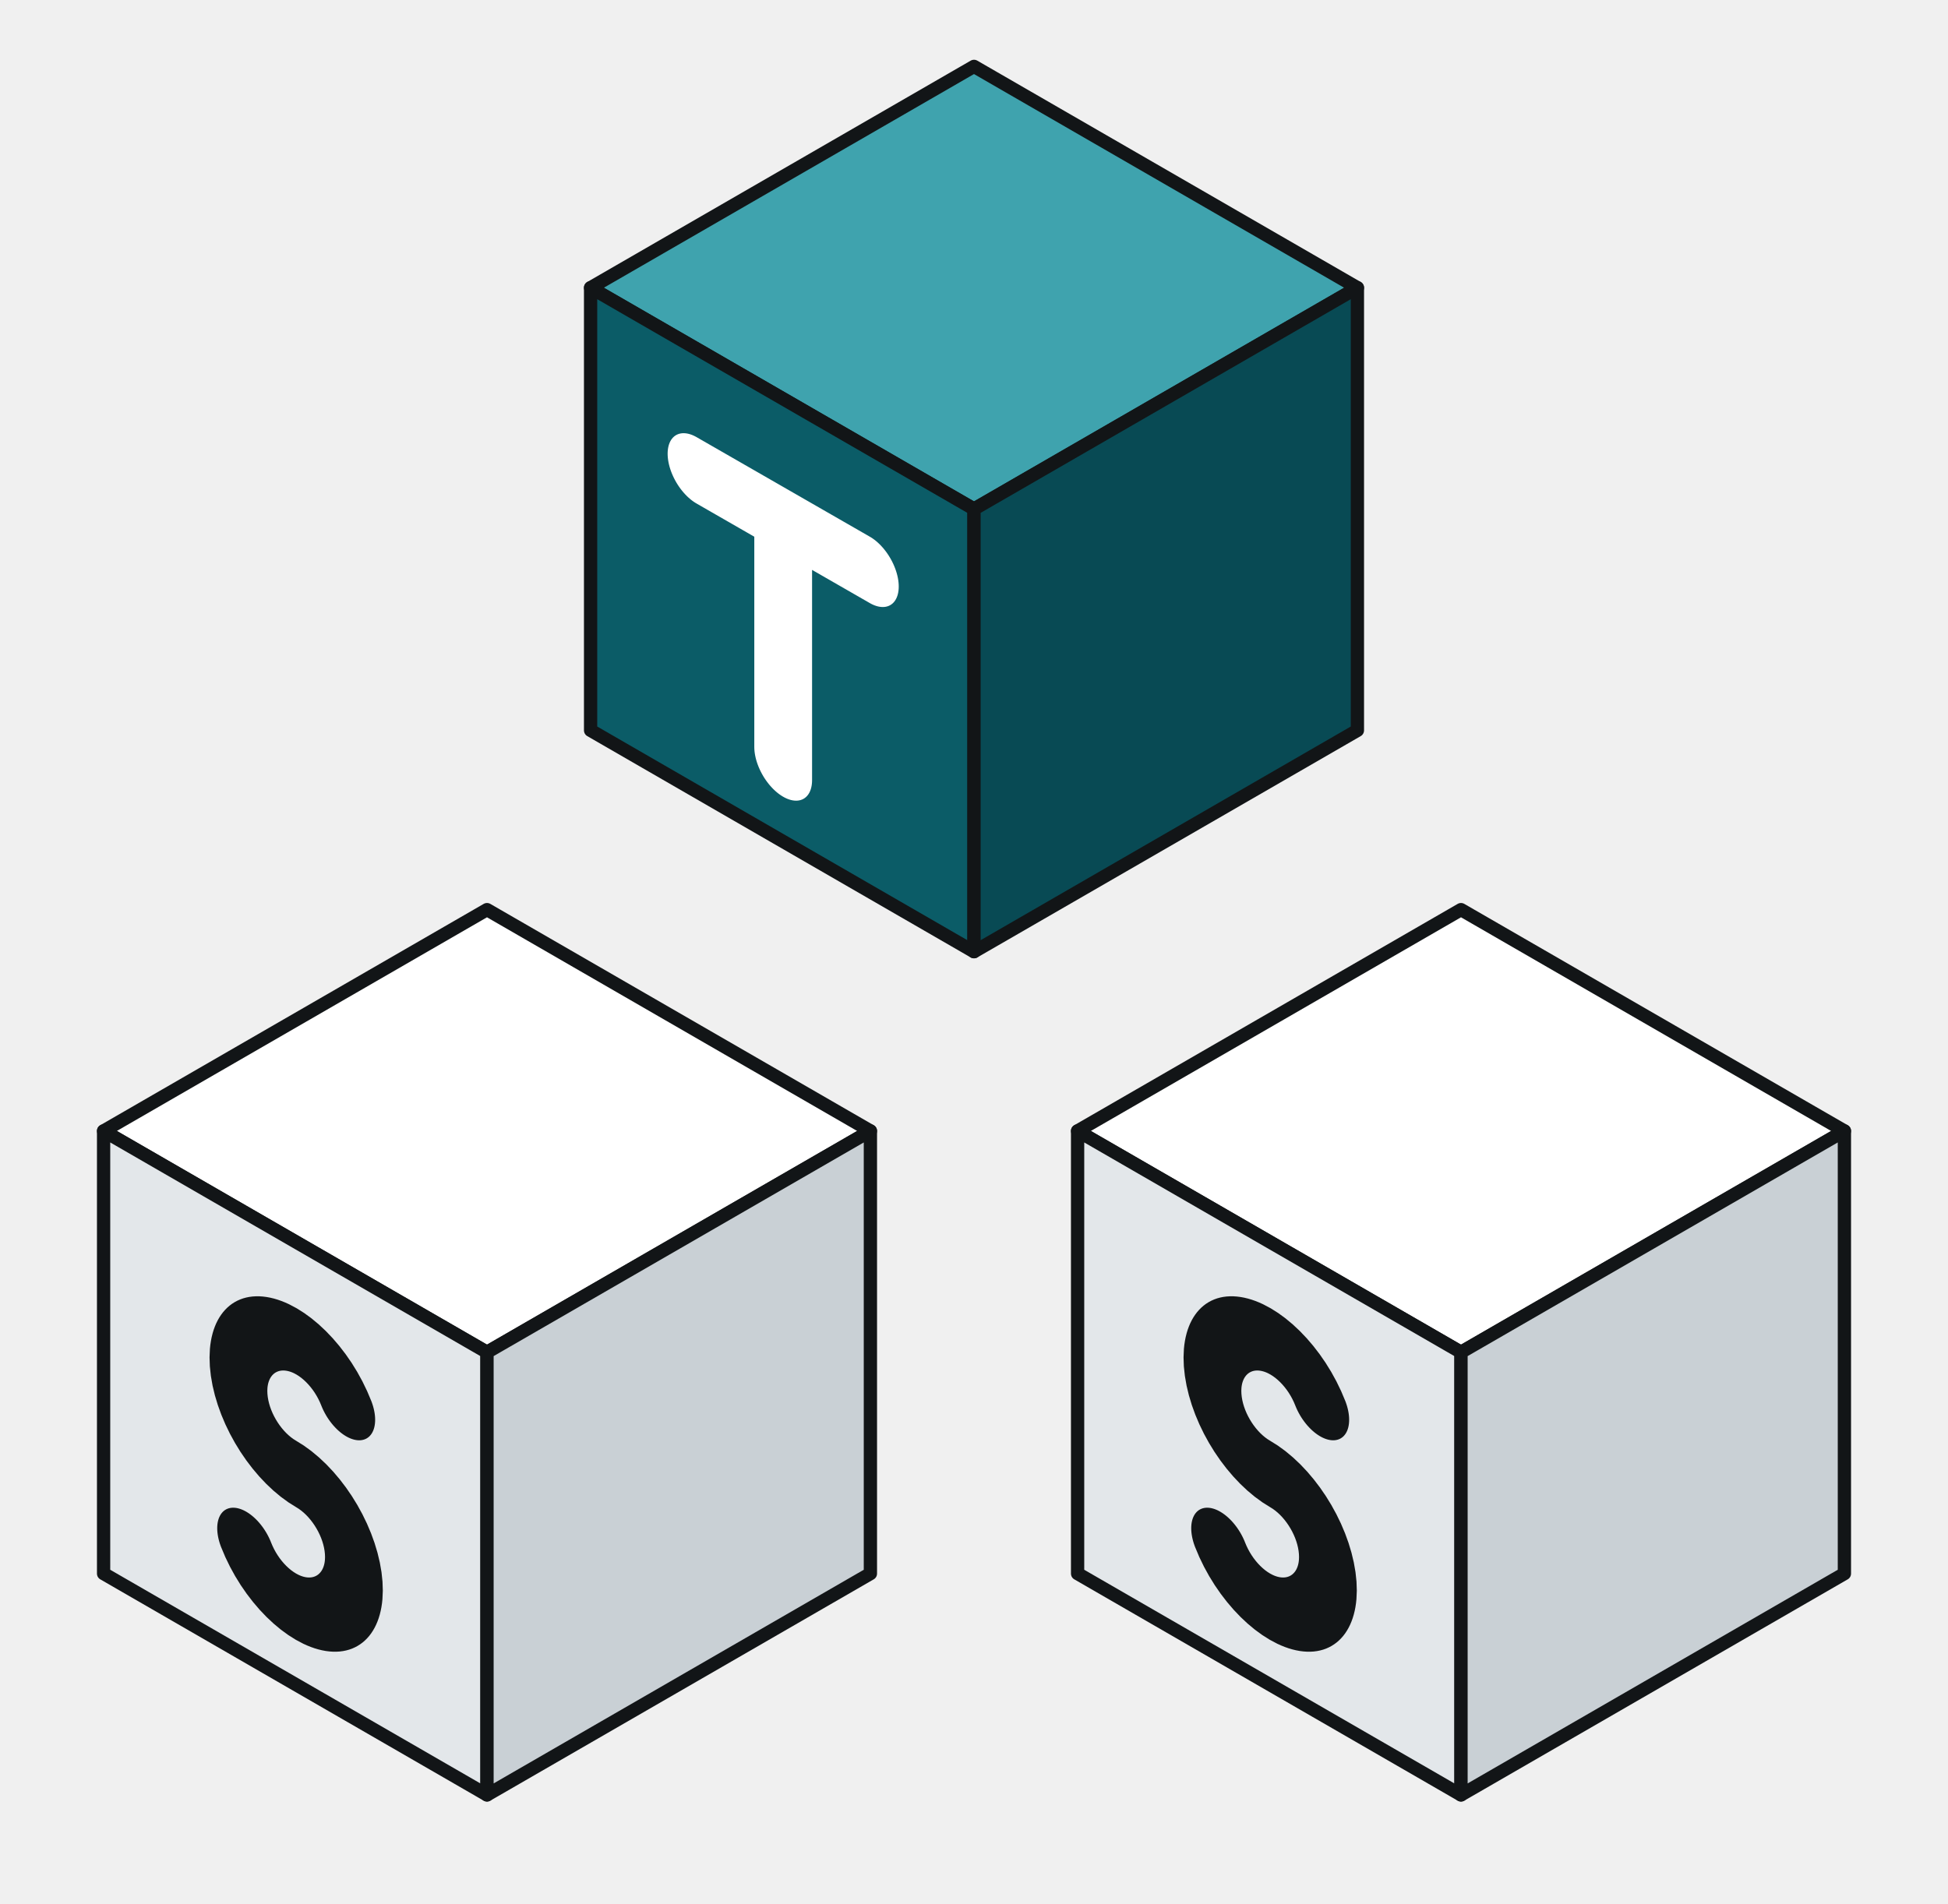
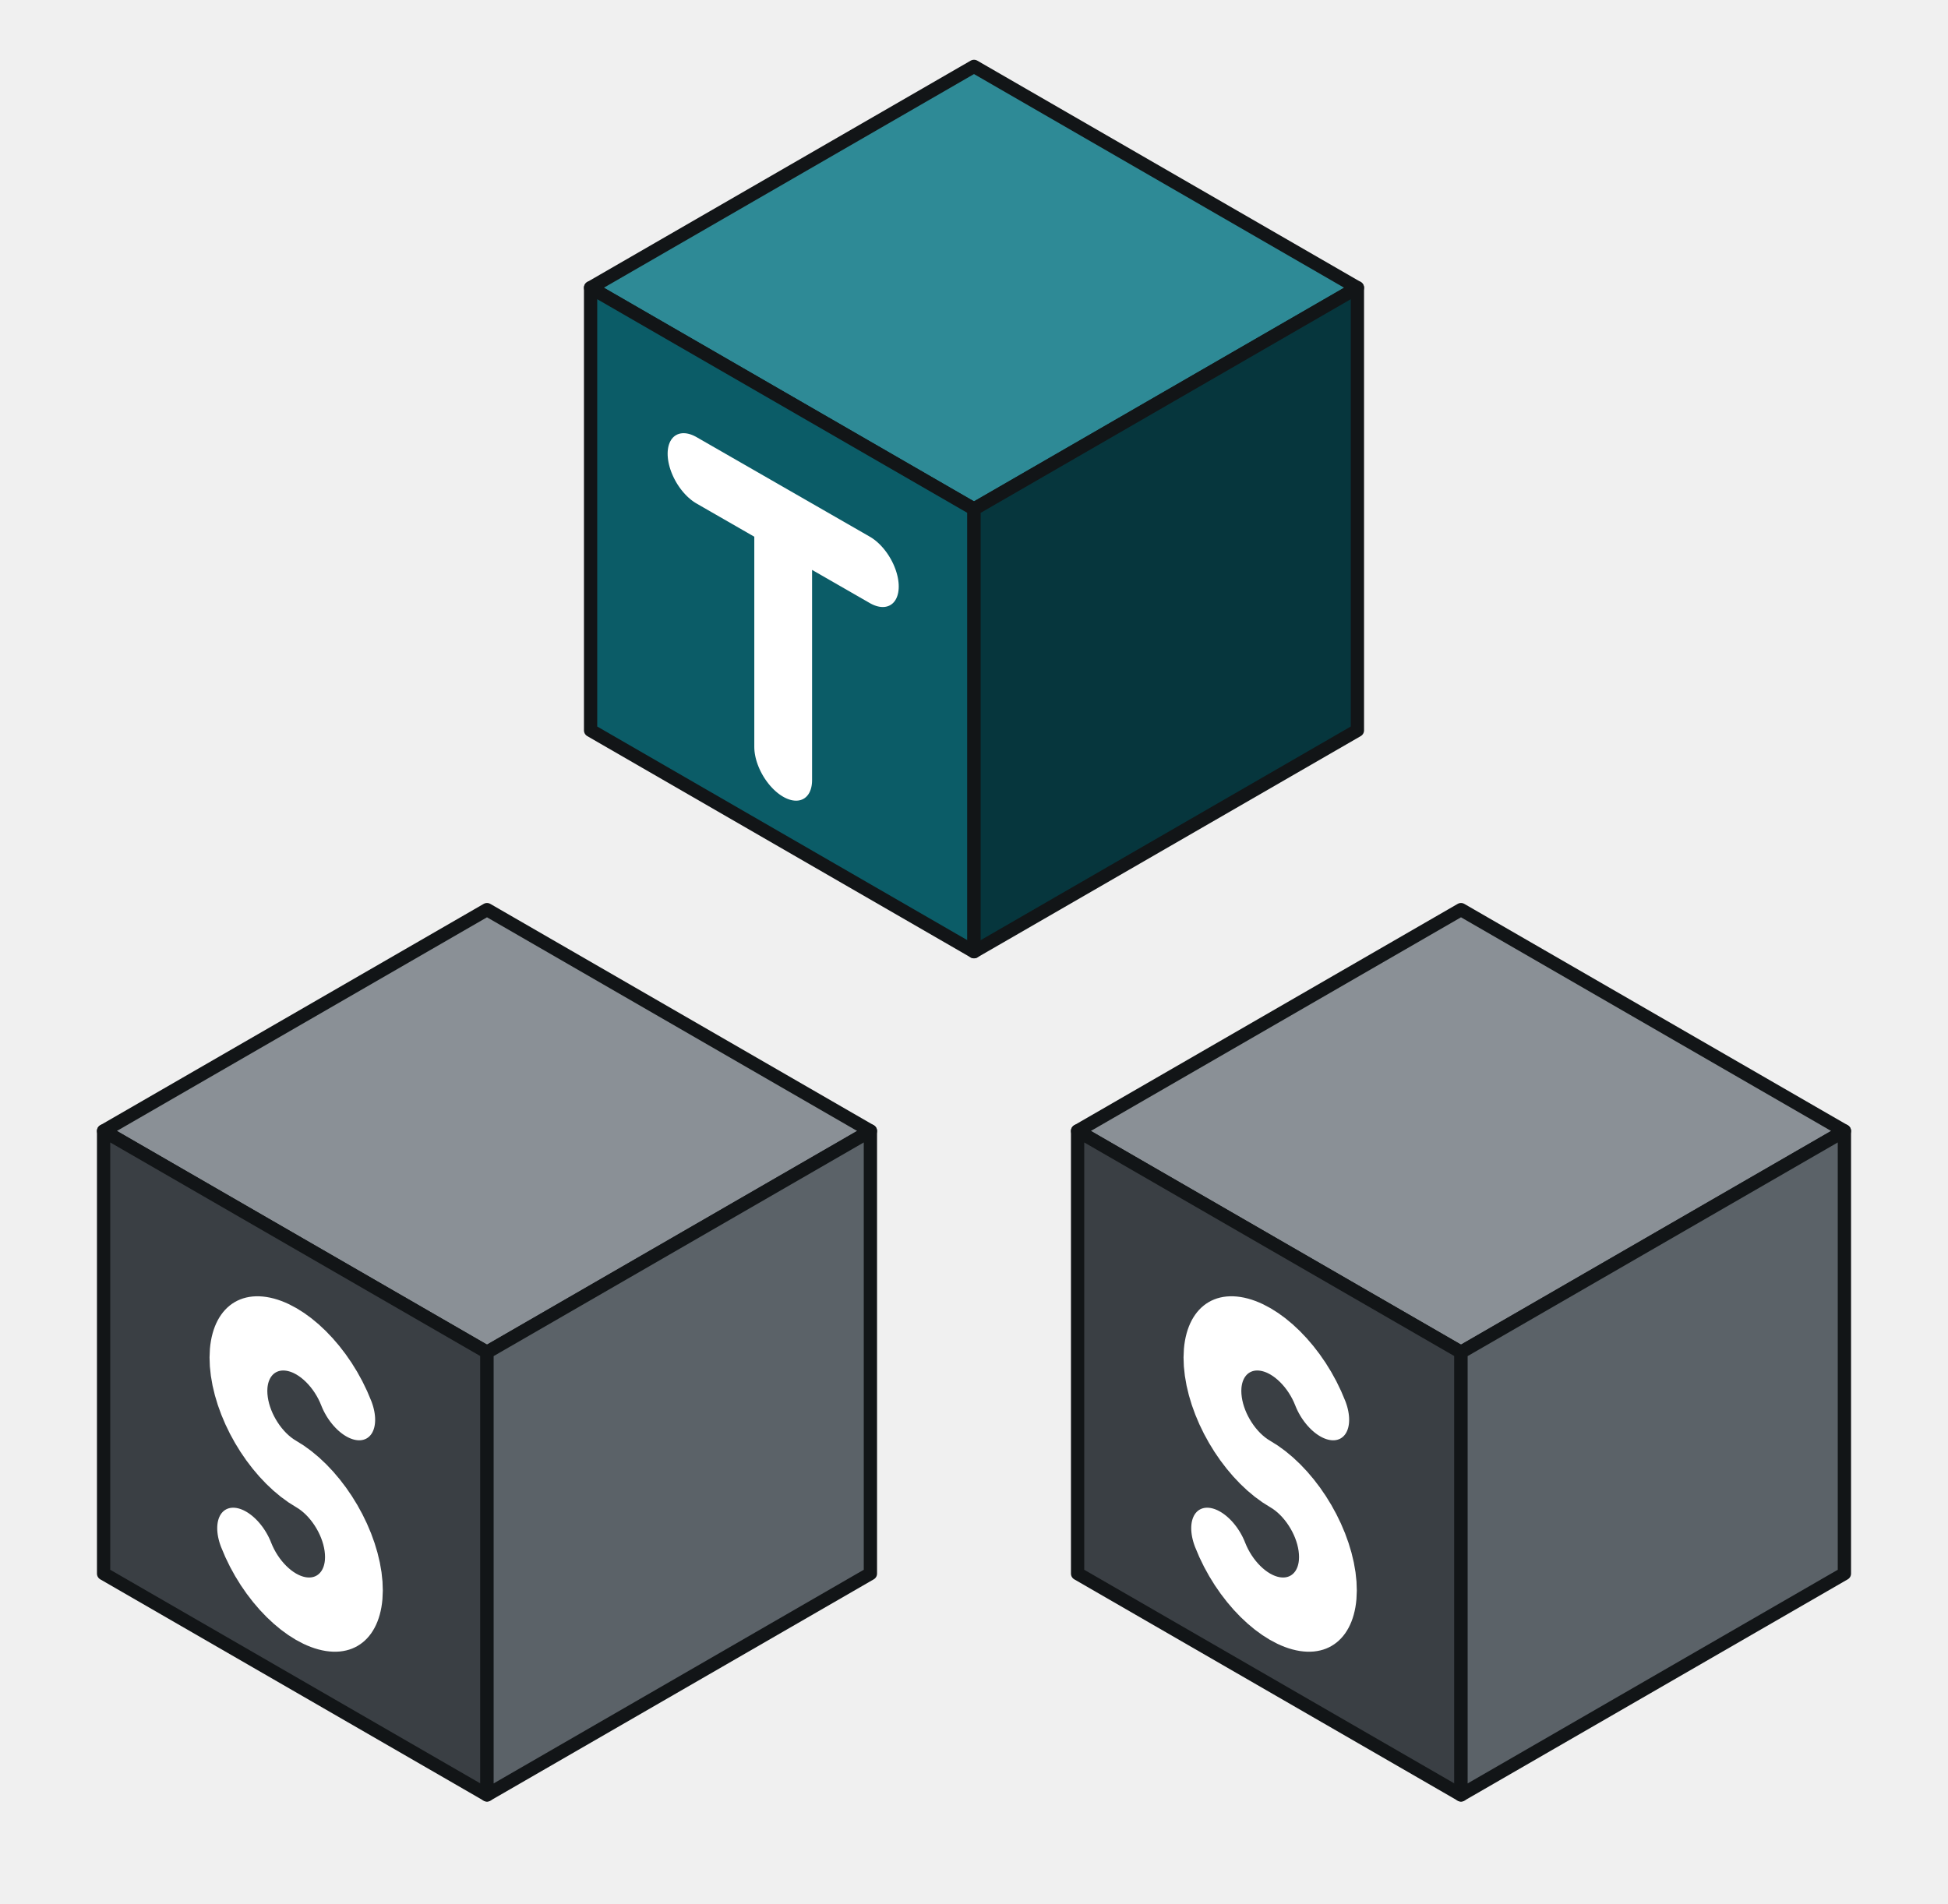
<svg xmlns="http://www.w3.org/2000/svg" viewBox="0 0 88 86">
  <g stroke="#121517" stroke-width="0.6" stroke-linejoin="round">
-     <path d="M44 3L61.32 13L44 23L26.68 13Z" fill="#3FA3AE" />
+     <path d="M44 3L61.32 13L44 23L26.68 13Z" fill="#2E8A96" />
    <path d="M26.68 13L44 23L44 43L26.68 33Z" fill="#0B5C67" />
-     <path d="M44 23L61.32 13L61.32 33L44 43Z" fill="#084A54" />
+     <path d="M44 23L61.32 13L61.32 33L44 43Z" fill="#06363D" />
    <path d="M5.5 5.5H14.5M10 5.5V16.5" transform="matrix(0.87 0.5 0 1 26.68 13)" fill="none" stroke="#FFFFFF" stroke-width="3" stroke-linecap="round" stroke-linejoin="round" />
-     <path d="M22 41.1L39.32 51.1L22 61.1L4.68 51.1Z" fill="#FFFFFF" />
-     <path d="M4.68 51.1L22 61.1L22 81.1L4.68 71.1Z" fill="#E3E7EA" />
-     <path d="M22 61.1L39.32 51.1L39.32 71.1L22 81.1Z" fill="#C9D0D5" />
-     <path d="M12.6 6A3 3 0 1 0 10 10.5A3 3 0 1 1 7.4 15" transform="matrix(0.87 0.5 0 1 4.68 51.1)" fill="none" stroke="#121517" stroke-width="3" stroke-linecap="round" stroke-linejoin="round" />
-     <path d="M66 41.1L83.32 51.1L66 61.1L48.68 51.1Z" fill="#FFFFFF" />
-     <path d="M48.68 51.1L66 61.1L66 81.1L48.68 71.1Z" fill="#E3E7EA" />
-     <path d="M66 61.1L83.32 51.1L83.32 71.1L66 81.1Z" fill="#C9D0D5" />
-     <path d="M12.6 6A3 3 0 1 0 10 10.5A3 3 0 1 1 7.4 15" transform="matrix(0.87 0.5 0 1 48.68 51.1)" fill="none" stroke="#121517" stroke-width="3" stroke-linecap="round" stroke-linejoin="round" />
+     <path d="M22 41.1L39.32 51.1L22 61.1L4.68 51.1Z" fill="#8A9096" />
+     <path d="M4.68 51.1L22 61.1L22 81.1L4.68 71.1Z" fill="#3A3F44" />
+     <path d="M22 61.1L39.32 51.1L39.32 71.1L22 81.1Z" fill="#5B6268" />
+     <path d="M12.6 6A3 3 0 1 0 10 10.5A3 3 0 1 1 7.4 15" transform="matrix(0.87 0.5 0 1 4.68 51.1)" fill="none" stroke="#FFFFFF" stroke-width="3" stroke-linecap="round" stroke-linejoin="round" />
+     <path d="M66 41.1L83.32 51.1L66 61.1L48.68 51.1Z" fill="#8A9096" />
+     <path d="M48.68 51.1L66 61.1L66 81.1L48.68 71.1Z" fill="#3A3F44" />
+     <path d="M66 61.1L83.32 51.1L83.32 71.1L66 81.1Z" fill="#5B6268" />
+     <path d="M12.6 6A3 3 0 1 0 10 10.5A3 3 0 1 1 7.4 15" transform="matrix(0.87 0.5 0 1 48.68 51.1)" fill="none" stroke="#FFFFFF" stroke-width="3" stroke-linecap="round" stroke-linejoin="round" />
  </g>
</svg>
